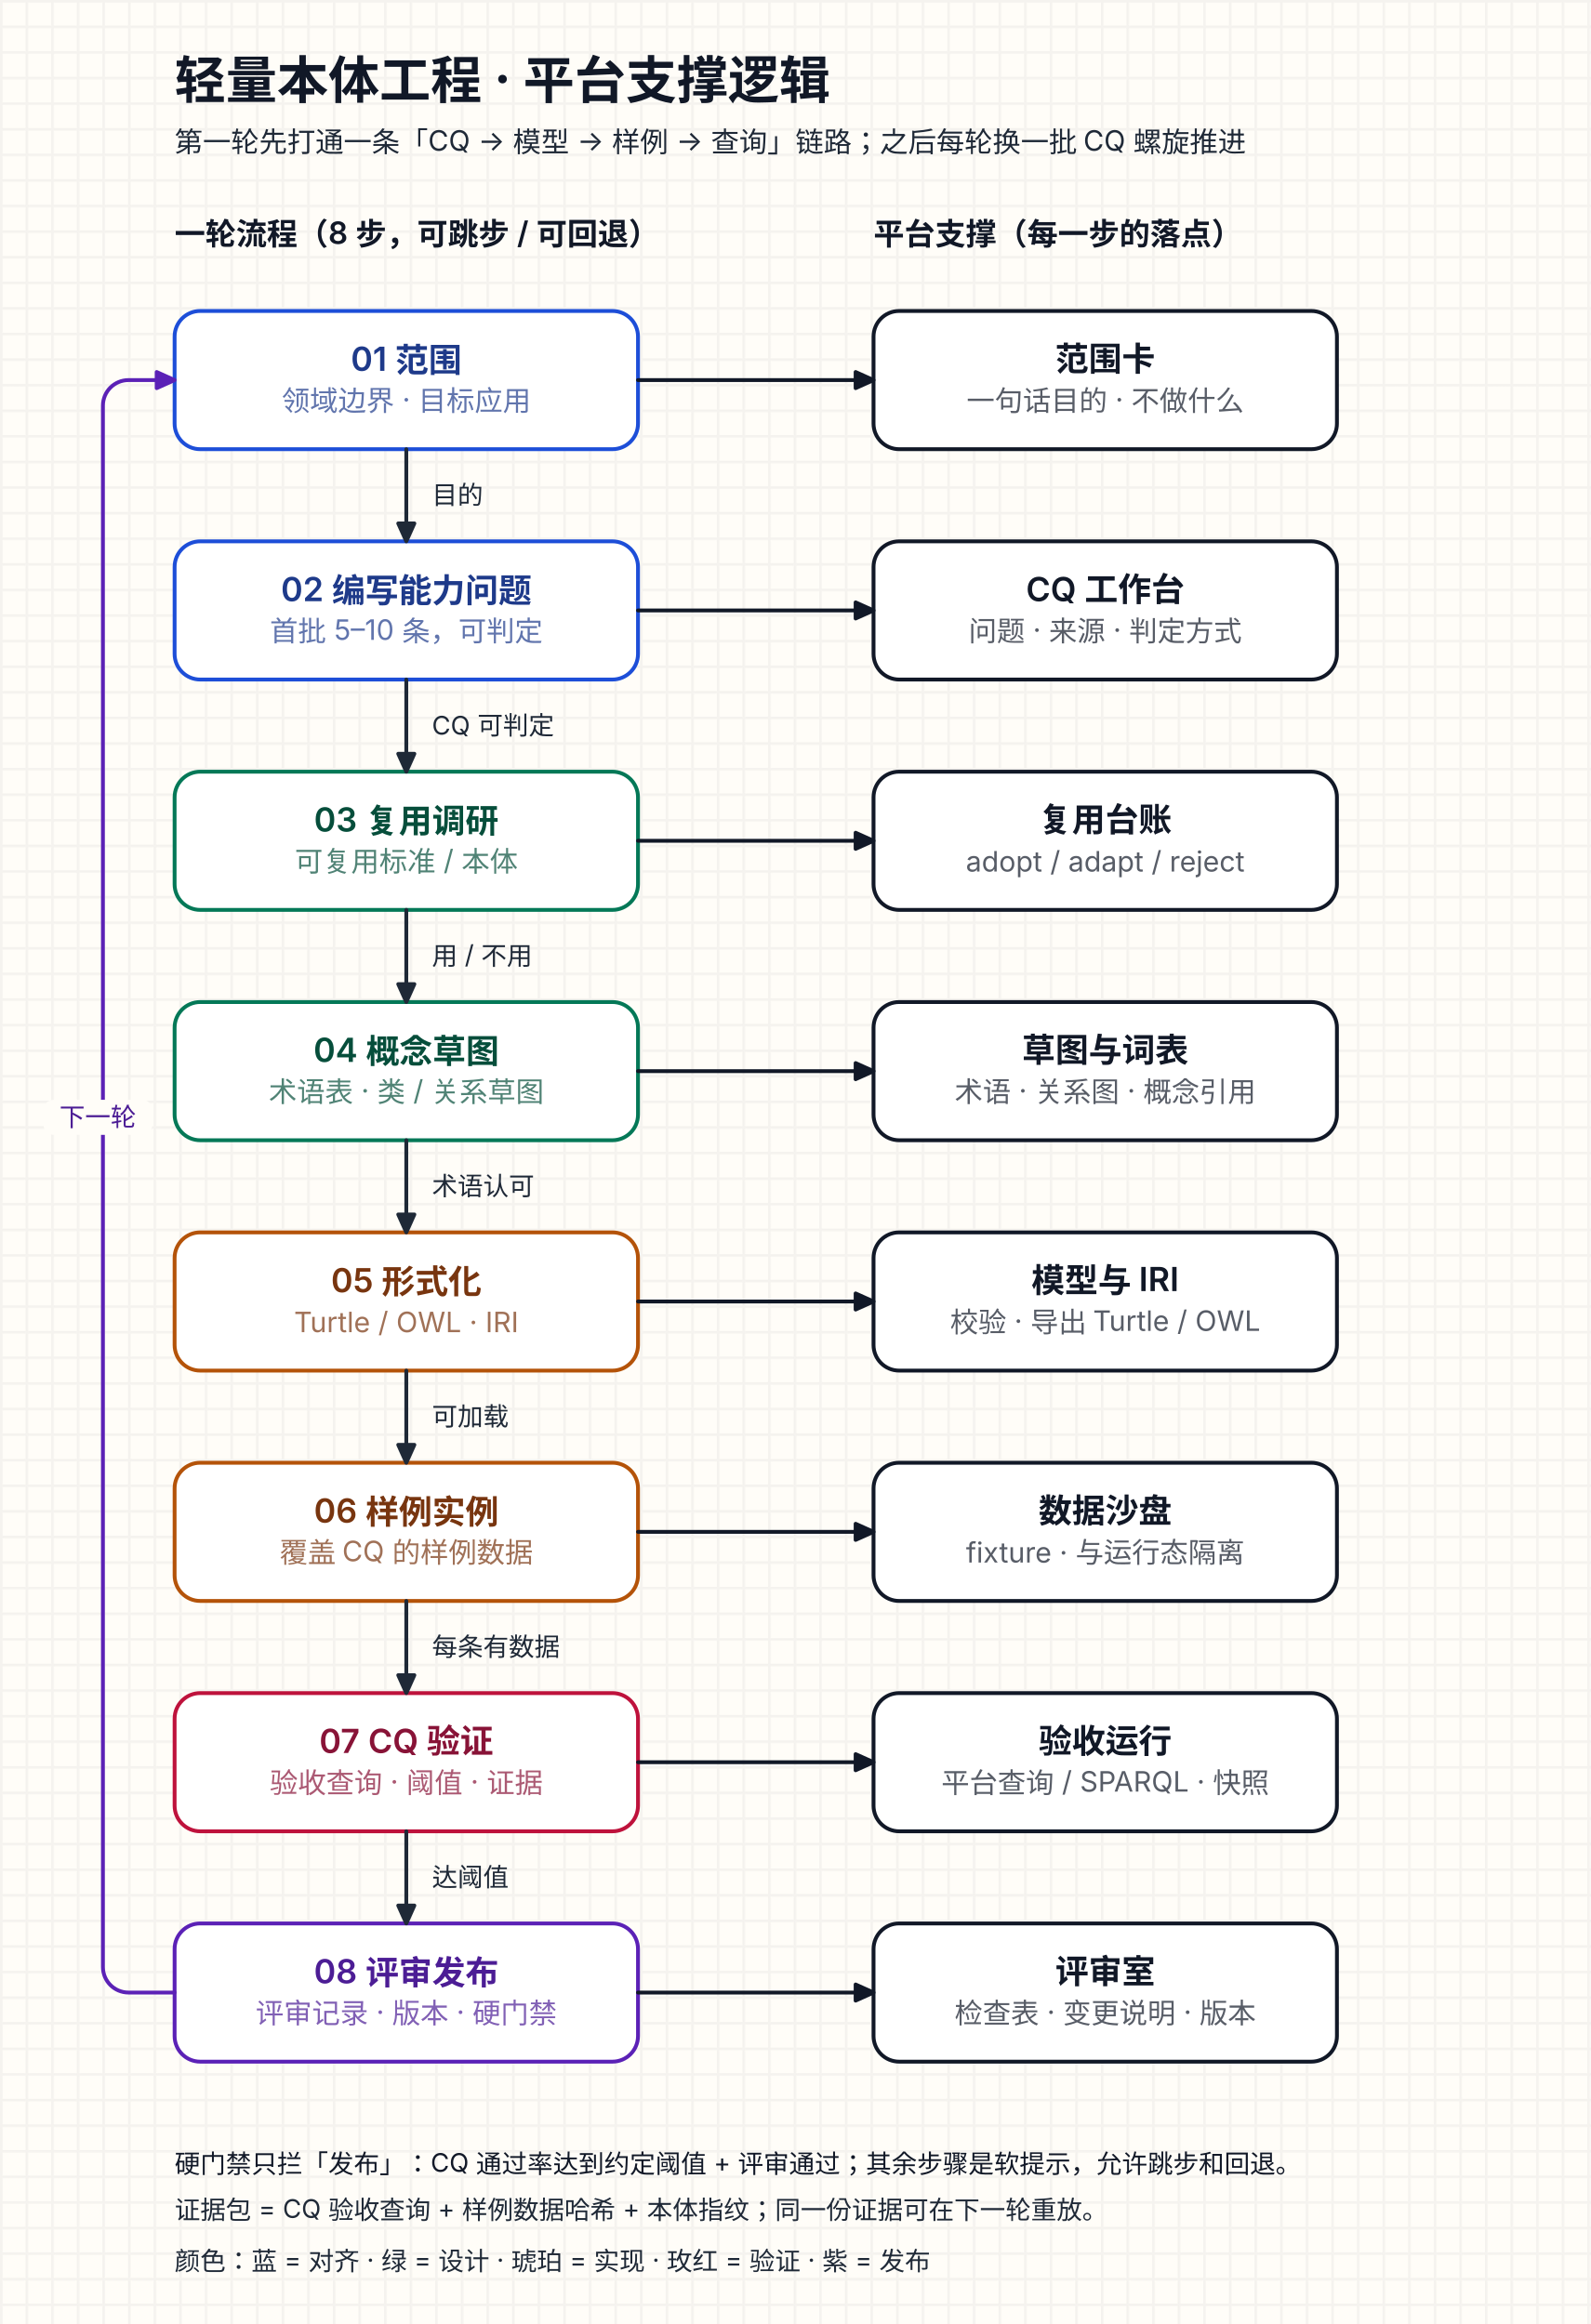
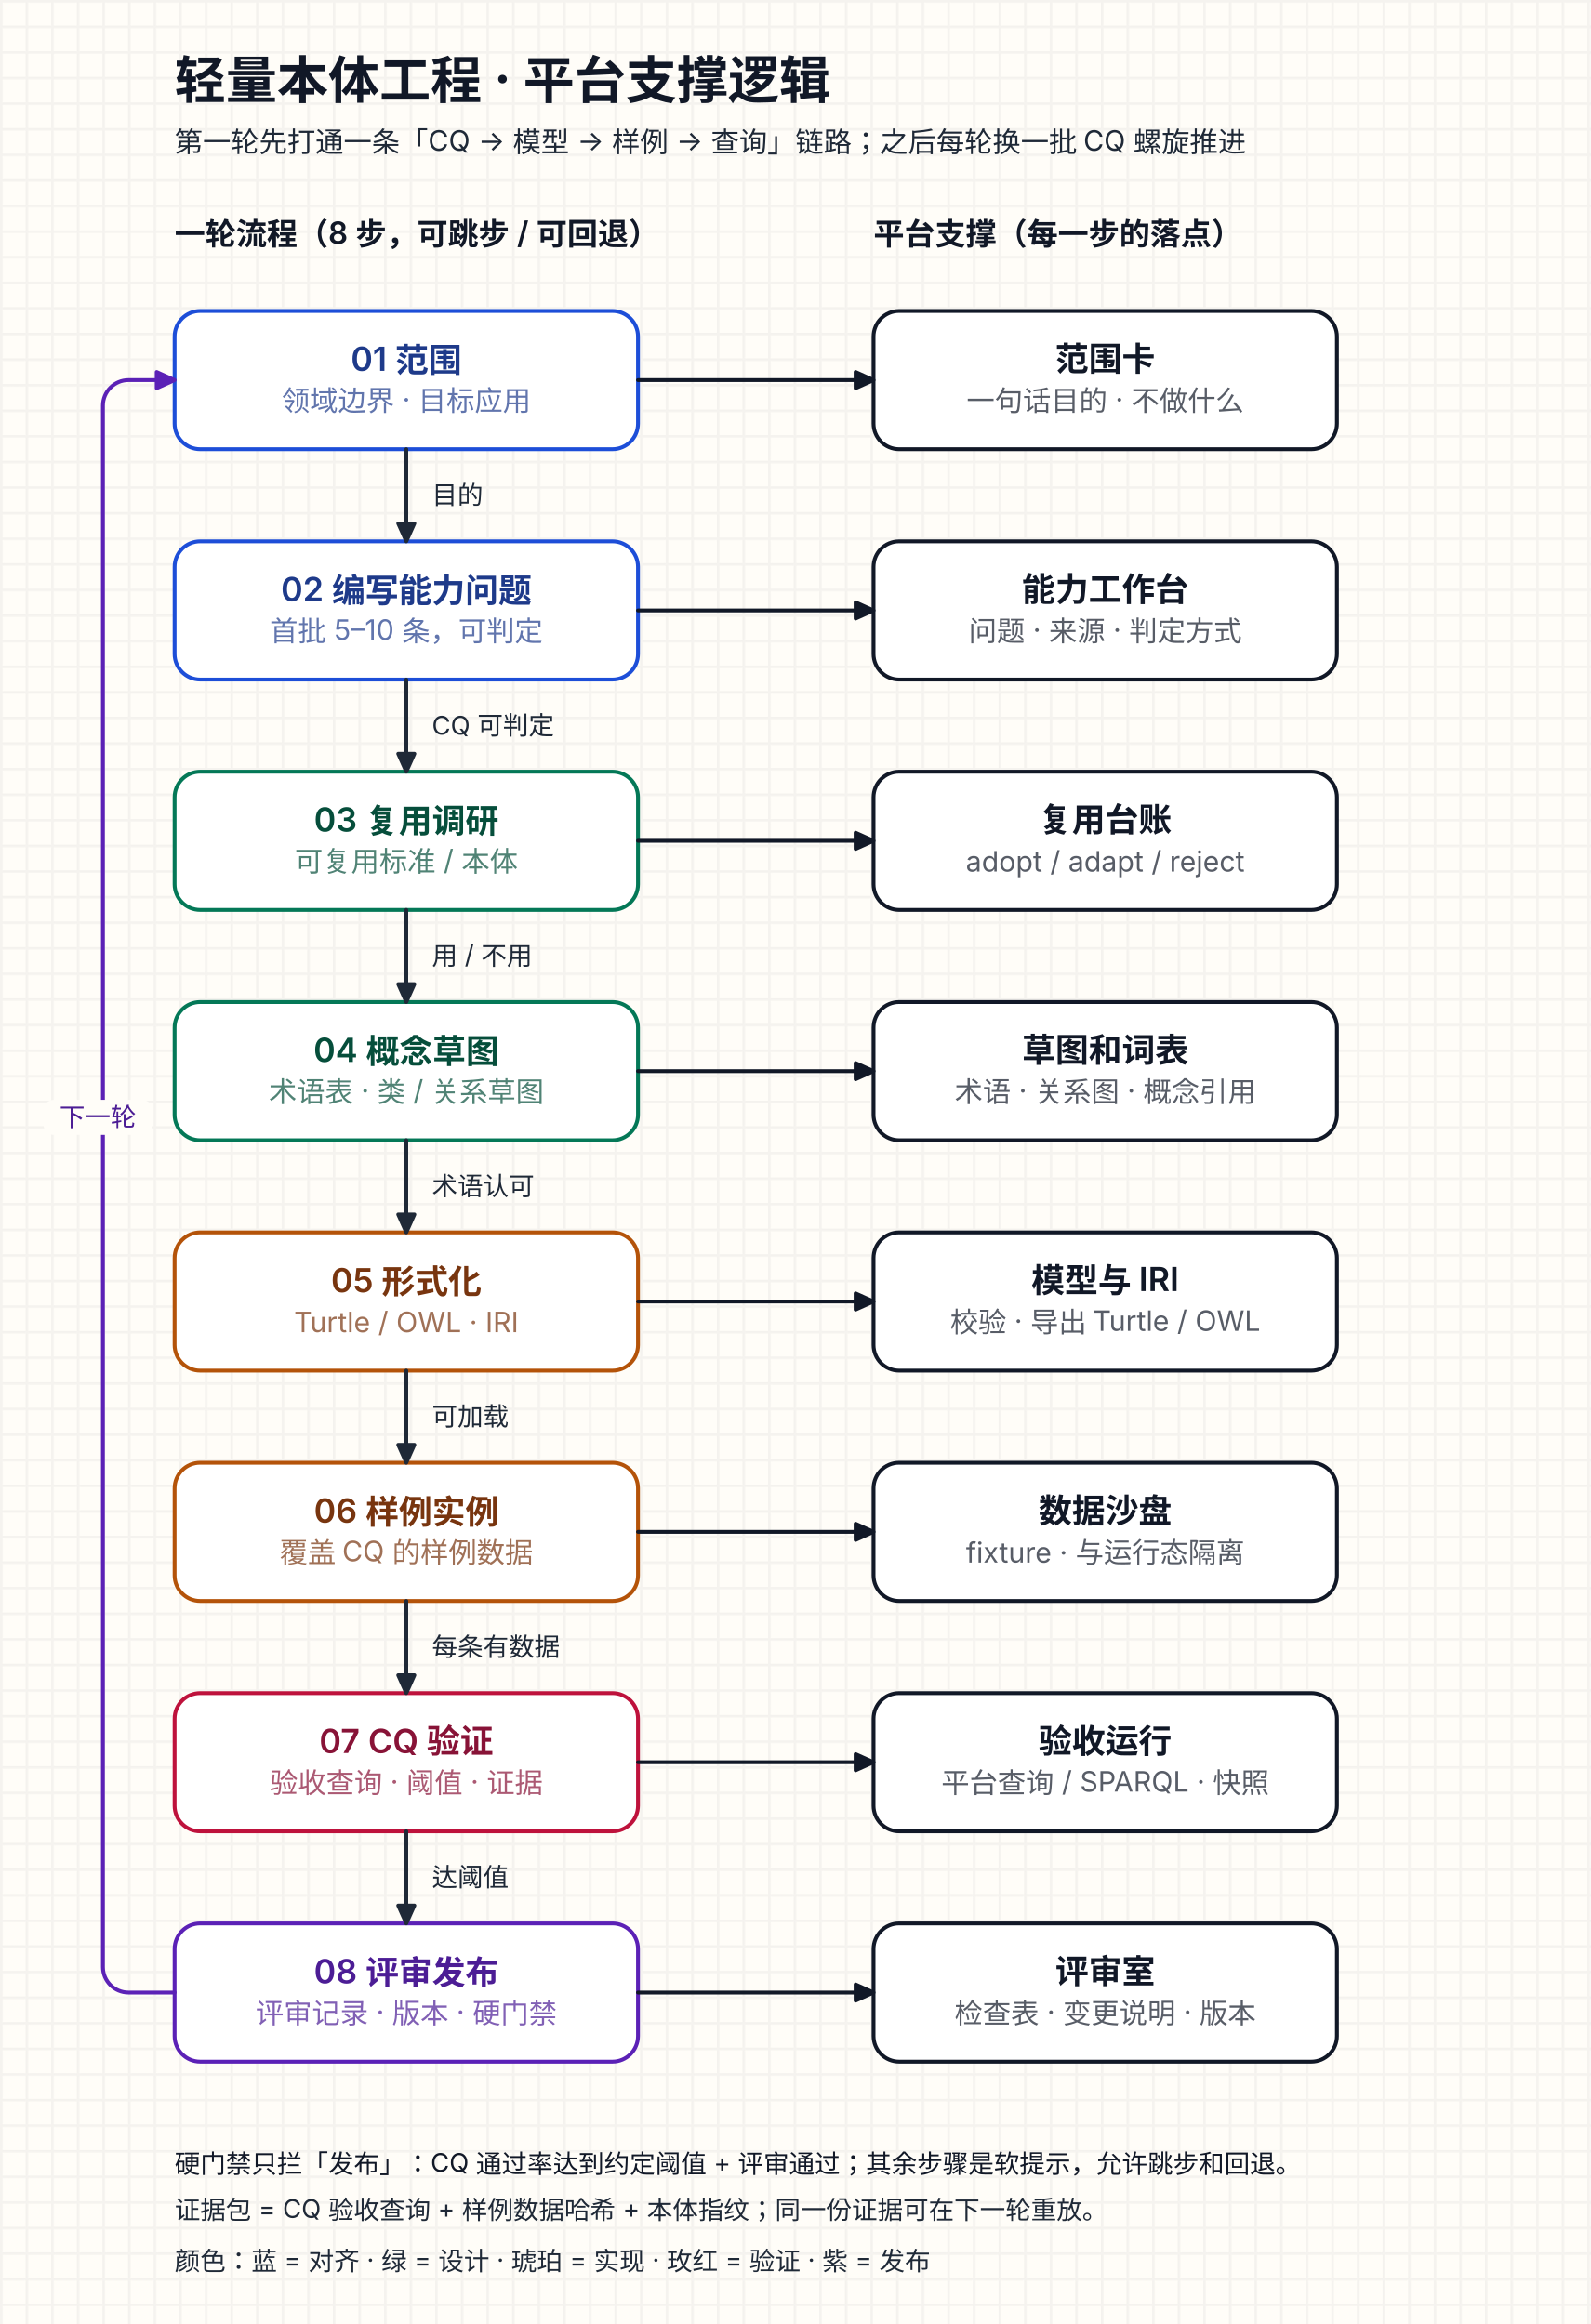
<svg xmlns="http://www.w3.org/2000/svg" width="621.30" height="908.00" viewBox="0 0 621.30 908.00" font-family="system-ui, -apple-system, 'Segoe UI', 'Microsoft YaHei', sans-serif">
  <rect x="0.00" y="0.00" width="621.30" height="908.00" rx="0.00" fill="#fffdf8" stroke="none" />
  <defs>
    <pattern id="md-grid" width="10.00" height="10.00" patternUnits="userSpaceOnUse">
      <path d="M0 0H10M0 0V10" fill="none" stroke="#999999" stroke-opacity="0.1" stroke-width="2" />
    </pattern>
  </defs>
  <rect x="0.00" y="0.00" width="621.30" height="908.00" rx="0.00" fill="url(#md-grid)" stroke="none" />
  <g data-shape="node">
    <path d="M 68.20 131.50 A 10.00 10.00 0 0 1 78.20 121.50 L 239.20 121.50 A 10.00 10.00 0 0 1 249.20 131.50 L 249.20 165.50 A 10.00 10.00 0 0 1 239.20 175.50 L 78.20 175.50 A 10.00 10.00 0 0 1 68.20 165.50 L 68.20 131.50 Z" fill="#ffffff" stroke="#1d4ed8" stroke-width="1.5" />
    <text x="158.70" y="144.90" fill="#1e3a8a" font-family="inherit" font-size="13" font-weight="600" text-anchor="middle">01 范围</text>
    <text x="158.70" y="160.50" fill="#1e3a8a" font-family="inherit" font-size="11" opacity="0.7" text-anchor="middle">领域边界 · 目标应用</text>
  </g>
  <g data-shape="node">
    <path d="M 68.20 221.50 A 10.00 10.00 0 0 1 78.20 211.50 L 239.20 211.50 A 10.00 10.00 0 0 1 249.20 221.50 L 249.20 255.50 A 10.00 10.00 0 0 1 239.20 265.50 L 78.20 265.50 A 10.00 10.00 0 0 1 68.20 255.50 L 68.20 221.50 Z" fill="#ffffff" stroke="#1d4ed8" stroke-width="1.5" />
    <text x="158.70" y="234.90" fill="#1e3a8a" font-family="inherit" font-size="13" font-weight="600" text-anchor="middle">02 编写能力问题</text>
    <text x="158.70" y="250.50" fill="#1e3a8a" font-family="inherit" font-size="11" opacity="0.7" text-anchor="middle">首批 5–10 条，可判定</text>
  </g>
  <g data-shape="node">
    <path d="M 68.20 311.50 A 10.00 10.00 0 0 1 78.20 301.50 L 239.20 301.50 A 10.00 10.00 0 0 1 249.20 311.50 L 249.20 345.50 A 10.00 10.00 0 0 1 239.20 355.50 L 78.20 355.50 A 10.00 10.00 0 0 1 68.20 345.50 L 68.20 311.50 Z" fill="#ffffff" stroke="#047857" stroke-width="1.5" />
    <text x="158.70" y="324.90" fill="#064e3b" font-family="inherit" font-size="13" font-weight="600" text-anchor="middle">03 复用调研</text>
    <text x="158.70" y="340.50" fill="#064e3b" font-family="inherit" font-size="11" opacity="0.7" text-anchor="middle">可复用标准 / 本体</text>
  </g>
  <g data-shape="node">
    <path d="M 68.20 401.50 A 10.00 10.00 0 0 1 78.20 391.50 L 239.20 391.50 A 10.00 10.00 0 0 1 249.20 401.50 L 249.20 435.50 A 10.00 10.00 0 0 1 239.20 445.50 L 78.20 445.50 A 10.00 10.00 0 0 1 68.20 435.50 L 68.20 401.50 Z" fill="#ffffff" stroke="#047857" stroke-width="1.5" />
    <text x="158.70" y="414.90" fill="#064e3b" font-family="inherit" font-size="13" font-weight="600" text-anchor="middle">04 概念草图</text>
    <text x="158.70" y="430.50" fill="#064e3b" font-family="inherit" font-size="11" opacity="0.7" text-anchor="middle">术语表 · 类 / 关系草图</text>
  </g>
  <g data-shape="node">
    <path d="M 68.20 491.50 A 10.00 10.00 0 0 1 78.20 481.50 L 239.20 481.50 A 10.00 10.00 0 0 1 249.20 491.50 L 249.20 525.50 A 10.00 10.00 0 0 1 239.20 535.50 L 78.20 535.50 A 10.00 10.00 0 0 1 68.20 525.50 L 68.20 491.50 Z" fill="#ffffff" stroke="#b45309" stroke-width="1.5" />
    <text x="158.70" y="504.90" fill="#78350f" font-family="inherit" font-size="13" font-weight="600" text-anchor="middle">05 形式化</text>
    <text x="158.70" y="520.50" fill="#78350f" font-family="inherit" font-size="11" opacity="0.7" text-anchor="middle">Turtle / OWL · IRI</text>
  </g>
  <g data-shape="node">
    <path d="M 68.20 581.50 A 10.00 10.00 0 0 1 78.20 571.50 L 239.20 571.50 A 10.00 10.00 0 0 1 249.20 581.50 L 249.20 615.50 A 10.00 10.00 0 0 1 239.20 625.50 L 78.20 625.50 A 10.00 10.00 0 0 1 68.20 615.50 L 68.20 581.50 Z" fill="#ffffff" stroke="#b45309" stroke-width="1.5" />
    <text x="158.70" y="594.90" fill="#78350f" font-family="inherit" font-size="13" font-weight="600" text-anchor="middle">06 样例实例</text>
    <text x="158.70" y="610.50" fill="#78350f" font-family="inherit" font-size="11" opacity="0.7" text-anchor="middle">覆盖 CQ 的样例数据</text>
  </g>
  <g data-shape="node">
    <path d="M 68.20 671.50 A 10.00 10.00 0 0 1 78.20 661.50 L 239.20 661.50 A 10.00 10.00 0 0 1 249.20 671.50 L 249.20 705.50 A 10.00 10.00 0 0 1 239.20 715.50 L 78.20 715.50 A 10.00 10.00 0 0 1 68.20 705.50 L 68.20 671.50 Z" fill="#ffffff" stroke="#be123c" stroke-width="1.5" />
    <text x="158.70" y="684.90" fill="#881337" font-family="inherit" font-size="13" font-weight="600" text-anchor="middle">07 CQ 验证</text>
    <text x="158.70" y="700.50" fill="#881337" font-family="inherit" font-size="11" opacity="0.7" text-anchor="middle">验收查询 · 阈值 · 证据</text>
  </g>
  <g data-shape="node">
    <path d="M 68.20 761.50 A 10.00 10.00 0 0 1 78.20 751.50 L 239.20 751.50 A 10.00 10.00 0 0 1 249.20 761.50 L 249.20 795.50 A 10.00 10.00 0 0 1 239.20 805.50 L 78.20 805.50 A 10.00 10.00 0 0 1 68.20 795.50 L 68.20 761.50 Z" fill="#ffffff" stroke="#5b21b6" stroke-width="1.5" />
    <text x="158.70" y="774.90" fill="#4c1d95" font-family="inherit" font-size="13" font-weight="600" text-anchor="middle">08 评审发布</text>
    <text x="158.70" y="790.50" fill="#4c1d95" font-family="inherit" font-size="11" opacity="0.7" text-anchor="middle">评审记录 · 版本 · 硬门禁</text>
  </g>
  <g data-shape="node">
    <path d="M 341.20 131.50 A 10.00 10.00 0 0 1 351.20 121.50 L 512.20 121.50 A 10.00 10.00 0 0 1 522.20 131.50 L 522.20 165.50 A 10.00 10.00 0 0 1 512.20 175.50 L 351.20 175.50 A 10.00 10.00 0 0 1 341.20 165.50 L 341.20 131.50 Z" fill="#ffffff" stroke="#111827" stroke-width="1.5" />
    <text x="431.70" y="144.90" fill="#111827" font-family="inherit" font-size="13" font-weight="600" text-anchor="middle">范围卡</text>
    <text x="431.70" y="160.50" fill="#111827" font-family="inherit" font-size="11" opacity="0.7" text-anchor="middle">一句话目的 · 不做什么</text>
  </g>
  <g data-shape="node">
    <path d="M 341.20 221.50 A 10.00 10.00 0 0 1 351.20 211.50 L 512.20 211.50 A 10.00 10.00 0 0 1 522.20 221.50 L 522.20 255.50 A 10.00 10.00 0 0 1 512.20 265.50 L 351.20 265.50 A 10.00 10.00 0 0 1 341.20 255.50 L 341.20 221.50 Z" fill="#ffffff" stroke="#111827" stroke-width="1.5" />
-     <text x="431.70" y="234.90" fill="#111827" font-family="inherit" font-size="13" font-weight="600" text-anchor="middle">CQ 工作台</text>
+     <text x="431.70" y="234.90" fill="#111827" font-family="inherit" font-size="13" font-weight="600" text-anchor="middle">能力工作台</text>
    <text x="431.70" y="250.50" fill="#111827" font-family="inherit" font-size="11" opacity="0.7" text-anchor="middle">问题 · 来源 · 判定方式</text>
  </g>
  <g data-shape="node">
    <path d="M 341.20 311.50 A 10.00 10.00 0 0 1 351.20 301.50 L 512.20 301.50 A 10.00 10.00 0 0 1 522.20 311.50 L 522.20 345.50 A 10.00 10.00 0 0 1 512.20 355.50 L 351.20 355.50 A 10.00 10.00 0 0 1 341.20 345.50 L 341.20 311.50 Z" fill="#ffffff" stroke="#111827" stroke-width="1.5" />
    <text x="431.70" y="324.90" fill="#111827" font-family="inherit" font-size="13" font-weight="600" text-anchor="middle">复用台账</text>
    <text x="431.70" y="340.50" fill="#111827" font-family="inherit" font-size="11" opacity="0.7" text-anchor="middle">adopt / adapt / reject</text>
  </g>
  <g data-shape="node">
    <path d="M 341.20 401.50 A 10.00 10.00 0 0 1 351.20 391.50 L 512.20 391.50 A 10.00 10.00 0 0 1 522.20 401.50 L 522.20 435.50 A 10.00 10.00 0 0 1 512.20 445.50 L 351.20 445.50 A 10.00 10.00 0 0 1 341.20 435.50 L 341.20 401.50 Z" fill="#ffffff" stroke="#111827" stroke-width="1.5" />
-     <text x="431.70" y="414.90" fill="#111827" font-family="inherit" font-size="13" font-weight="600" text-anchor="middle">草图与词表</text>
+     <text x="431.70" y="414.90" fill="#111827" font-family="inherit" font-size="13" font-weight="600" text-anchor="middle">草图和词表</text>
    <text x="431.70" y="430.50" fill="#111827" font-family="inherit" font-size="11" opacity="0.7" text-anchor="middle">术语 · 关系图 · 概念引用</text>
  </g>
  <g data-shape="node">
    <path d="M 341.20 491.50 A 10.00 10.00 0 0 1 351.20 481.50 L 512.20 481.50 A 10.00 10.00 0 0 1 522.20 491.50 L 522.20 525.50 A 10.00 10.00 0 0 1 512.20 535.50 L 351.20 535.50 A 10.00 10.00 0 0 1 341.20 525.50 L 341.20 491.50 Z" fill="#ffffff" stroke="#111827" stroke-width="1.5" />
    <text x="431.70" y="504.90" fill="#111827" font-family="inherit" font-size="13" font-weight="600" text-anchor="middle">模型与 IRI</text>
    <text x="431.70" y="520.50" fill="#111827" font-family="inherit" font-size="11" opacity="0.7" text-anchor="middle">校验 · 导出 Turtle / OWL</text>
  </g>
  <g data-shape="node">
    <path d="M 341.20 581.50 A 10.00 10.00 0 0 1 351.20 571.50 L 512.20 571.50 A 10.00 10.00 0 0 1 522.20 581.50 L 522.20 615.50 A 10.00 10.00 0 0 1 512.20 625.50 L 351.20 625.50 A 10.00 10.00 0 0 1 341.20 615.50 L 341.20 581.50 Z" fill="#ffffff" stroke="#111827" stroke-width="1.5" />
    <text x="431.70" y="594.90" fill="#111827" font-family="inherit" font-size="13" font-weight="600" text-anchor="middle">数据沙盘</text>
    <text x="431.70" y="610.50" fill="#111827" font-family="inherit" font-size="11" opacity="0.7" text-anchor="middle">fixture · 与运行态隔离</text>
  </g>
  <g data-shape="node">
    <path d="M 341.20 671.50 A 10.00 10.00 0 0 1 351.20 661.50 L 512.20 661.50 A 10.00 10.00 0 0 1 522.20 671.50 L 522.20 705.50 A 10.00 10.00 0 0 1 512.20 715.50 L 351.20 715.50 A 10.00 10.00 0 0 1 341.20 705.50 L 341.20 671.50 Z" fill="#ffffff" stroke="#111827" stroke-width="1.5" />
    <text x="431.70" y="684.90" fill="#111827" font-family="inherit" font-size="13" font-weight="600" text-anchor="middle">验收运行</text>
    <text x="431.70" y="700.50" fill="#111827" font-family="inherit" font-size="11" opacity="0.7" text-anchor="middle">平台查询 / SPARQL · 快照</text>
  </g>
  <g data-shape="node">
    <path d="M 341.20 761.50 A 10.00 10.00 0 0 1 351.20 751.50 L 512.20 751.50 A 10.00 10.00 0 0 1 522.20 761.50 L 522.20 795.50 A 10.00 10.00 0 0 1 512.20 805.50 L 351.20 805.50 A 10.00 10.00 0 0 1 341.20 795.50 L 341.20 761.50 Z" fill="#ffffff" stroke="#111827" stroke-width="1.5" />
    <text x="431.70" y="774.90" fill="#111827" font-family="inherit" font-size="13" font-weight="600" text-anchor="middle">评审室</text>
    <text x="431.70" y="790.50" fill="#111827" font-family="inherit" font-size="11" opacity="0.7" text-anchor="middle">检查表 · 变更说明 · 版本</text>
  </g>
  <g data-shape="edge">
    <path d="M 158.70 175.50 L 158.70 204.50" fill="none" stroke="#1f2937" stroke-linecap="round" stroke-linejoin="round" stroke-width="1.5" />
    <path d="M 158.70 211.50 L 155.55 204.50 L 161.85 204.50 Z" fill="#1f2937" stroke="#1f2937" stroke-linecap="round" stroke-linejoin="round" stroke-width="1.5" />
  </g>
  <g data-shape="edge">
    <path d="M 158.70 265.50 L 158.70 294.50" fill="none" stroke="#1f2937" stroke-linecap="round" stroke-linejoin="round" stroke-width="1.5" />
    <path d="M 158.70 301.50 L 155.55 294.50 L 161.85 294.50 Z" fill="#1f2937" stroke="#1f2937" stroke-linecap="round" stroke-linejoin="round" stroke-width="1.5" />
  </g>
  <g data-shape="edge">
    <path d="M 158.70 355.50 L 158.70 384.50" fill="none" stroke="#1f2937" stroke-linecap="round" stroke-linejoin="round" stroke-width="1.5" />
    <path d="M 158.70 391.50 L 155.55 384.50 L 161.85 384.50 Z" fill="#1f2937" stroke="#1f2937" stroke-linecap="round" stroke-linejoin="round" stroke-width="1.5" />
  </g>
  <g data-shape="edge">
    <path d="M 158.70 445.50 L 158.70 474.50" fill="none" stroke="#1f2937" stroke-linecap="round" stroke-linejoin="round" stroke-width="1.5" />
    <path d="M 158.70 481.50 L 155.55 474.50 L 161.85 474.50 Z" fill="#1f2937" stroke="#1f2937" stroke-linecap="round" stroke-linejoin="round" stroke-width="1.5" />
  </g>
  <g data-shape="edge">
    <path d="M 158.70 535.50 L 158.70 564.50" fill="none" stroke="#1f2937" stroke-linecap="round" stroke-linejoin="round" stroke-width="1.5" />
    <path d="M 158.70 571.50 L 155.55 564.50 L 161.85 564.50 Z" fill="#1f2937" stroke="#1f2937" stroke-linecap="round" stroke-linejoin="round" stroke-width="1.5" />
  </g>
  <g data-shape="edge">
    <path d="M 158.70 625.50 L 158.70 654.50" fill="none" stroke="#1f2937" stroke-linecap="round" stroke-linejoin="round" stroke-width="1.5" />
    <path d="M 158.70 661.50 L 155.55 654.50 L 161.85 654.50 Z" fill="#1f2937" stroke="#1f2937" stroke-linecap="round" stroke-linejoin="round" stroke-width="1.5" />
  </g>
  <g data-shape="edge">
    <path d="M 158.70 715.50 L 158.70 744.50" fill="none" stroke="#1f2937" stroke-linecap="round" stroke-linejoin="round" stroke-width="1.5" />
    <path d="M 158.70 751.50 L 155.55 744.50 L 161.85 744.50 Z" fill="#1f2937" stroke="#1f2937" stroke-linecap="round" stroke-linejoin="round" stroke-width="1.5" />
  </g>
  <g data-shape="edge">
    <path d="M 249.20 148.50 L 334.20 148.50" fill="none" stroke="#111827" stroke-linecap="round" stroke-linejoin="round" stroke-width="1.5" />
    <path d="M 341.20 148.50 L 334.20 151.65 L 334.20 145.35 Z" fill="#111827" stroke="#111827" stroke-linecap="round" stroke-linejoin="round" stroke-width="1.5" />
  </g>
  <g data-shape="edge">
    <path d="M 249.20 238.50 L 334.20 238.50" fill="none" stroke="#111827" stroke-linecap="round" stroke-linejoin="round" stroke-width="1.5" />
    <path d="M 341.20 238.50 L 334.20 241.65 L 334.20 235.35 Z" fill="#111827" stroke="#111827" stroke-linecap="round" stroke-linejoin="round" stroke-width="1.5" />
  </g>
  <g data-shape="edge">
    <path d="M 249.20 328.50 L 334.20 328.50" fill="none" stroke="#111827" stroke-linecap="round" stroke-linejoin="round" stroke-width="1.5" />
    <path d="M 341.20 328.50 L 334.20 331.65 L 334.20 325.35 Z" fill="#111827" stroke="#111827" stroke-linecap="round" stroke-linejoin="round" stroke-width="1.5" />
  </g>
  <g data-shape="edge">
    <path d="M 249.20 418.50 L 334.20 418.50" fill="none" stroke="#111827" stroke-linecap="round" stroke-linejoin="round" stroke-width="1.5" />
    <path d="M 341.20 418.50 L 334.20 421.65 L 334.20 415.35 Z" fill="#111827" stroke="#111827" stroke-linecap="round" stroke-linejoin="round" stroke-width="1.5" />
  </g>
  <g data-shape="edge">
    <path d="M 249.20 508.50 L 334.20 508.50" fill="none" stroke="#111827" stroke-linecap="round" stroke-linejoin="round" stroke-width="1.5" />
    <path d="M 341.20 508.50 L 334.20 511.65 L 334.20 505.35 Z" fill="#111827" stroke="#111827" stroke-linecap="round" stroke-linejoin="round" stroke-width="1.5" />
  </g>
  <g data-shape="edge">
    <path d="M 249.20 598.50 L 334.20 598.50" fill="none" stroke="#111827" stroke-linecap="round" stroke-linejoin="round" stroke-width="1.5" />
    <path d="M 341.20 598.50 L 334.20 601.65 L 334.20 595.35 Z" fill="#111827" stroke="#111827" stroke-linecap="round" stroke-linejoin="round" stroke-width="1.5" />
  </g>
  <g data-shape="edge">
    <path d="M 249.20 688.50 L 334.20 688.50" fill="none" stroke="#111827" stroke-linecap="round" stroke-linejoin="round" stroke-width="1.5" />
    <path d="M 341.20 688.50 L 334.20 691.65 L 334.20 685.35 Z" fill="#111827" stroke="#111827" stroke-linecap="round" stroke-linejoin="round" stroke-width="1.5" />
  </g>
  <g data-shape="edge">
    <path d="M 249.20 778.50 L 334.20 778.50" fill="none" stroke="#111827" stroke-linecap="round" stroke-linejoin="round" stroke-width="1.5" />
    <path d="M 341.20 778.50 L 334.20 781.65 L 334.20 775.35 Z" fill="#111827" stroke="#111827" stroke-linecap="round" stroke-linejoin="round" stroke-width="1.5" />
  </g>
  <g data-shape="edge">
    <path d="M 68.20 778.50 L 50.20 778.50 A 10.00 10.00 0 0 1 40.20 768.50 L 40.20 158.50 A 10.00 10.00 0 0 1 50.20 148.50 L 61.20 148.50" fill="none" stroke="#5b21b6" stroke-linecap="round" stroke-linejoin="round" stroke-width="1.5" />
    <path d="M 68.20 148.50 L 61.20 151.65 L 61.20 145.35 Z" fill="#5b21b6" stroke="#5b21b6" stroke-linecap="round" stroke-linejoin="round" stroke-width="1.5" />
  </g>
  <g data-shape="label-box">
    <rect x="17.00" y="429.70" width="42.50" height="13.70" rx="4.00" fill="#fffdf8" stroke="none" />
    <text x="38.20" y="440.00" fill="#4c1d95" font-family="inherit" font-size="10" text-anchor="middle">下一轮</text>
  </g>
  <text x="68.20" y="38.50" fill="#111827" font-family="inherit" font-size="20" font-weight="700">轻量本体工程 · 平台支撑逻辑</text>
  <text x="68.20" y="59.40" fill="#1f2937" font-family="inherit" font-size="11">第一轮先打通一条「CQ → 模型 → 样例 → 查询」链路；之后每轮换一批 CQ 螺旋推进</text>
  <text x="68.20" y="95.70" fill="#111827" font-family="inherit" font-size="12" font-weight="600">一轮流程（8 步，可跳步 / 可回退）</text>
  <text x="341.20" y="95.70" fill="#111827" font-family="inherit" font-size="12" font-weight="600">平台支撑（每一步的落点）</text>
  <text x="168.70" y="197.00" fill="#1f2937" font-family="inherit" font-size="10">目的</text>
  <text x="168.70" y="287.00" fill="#1f2937" font-family="inherit" font-size="10">CQ 可判定</text>
  <text x="168.70" y="377.00" fill="#1f2937" font-family="inherit" font-size="10">用 / 不用</text>
  <text x="168.70" y="467.00" fill="#1f2937" font-family="inherit" font-size="10">术语认可</text>
  <text x="168.70" y="557.00" fill="#1f2937" font-family="inherit" font-size="10">可加载</text>
  <text x="168.70" y="647.00" fill="#1f2937" font-family="inherit" font-size="10">每条有数据</text>
  <text x="168.70" y="737.00" fill="#1f2937" font-family="inherit" font-size="10">达阈值</text>
  <text x="68.20" y="849.00" fill="#111827" font-family="inherit" font-size="10">硬门禁只拦「发布」：CQ 通过率达到约定阈值 + 评审通过；其余步骤是软提示，允许跳步和回退。</text>
  <text x="68.20" y="867.00" fill="#1f2937" font-family="inherit" font-size="10">证据包 = CQ 验收查询 + 样例数据哈希 + 本体指纹；同一份证据可在下一轮重放。</text>
  <text x="68.20" y="887.00" fill="#1f2937" font-family="inherit" font-size="10">颜色：蓝 = 对齐 · 绿 = 设计 · 琥珀 = 实现 · 玫红 = 验证 · 紫 = 发布</text>
</svg>
